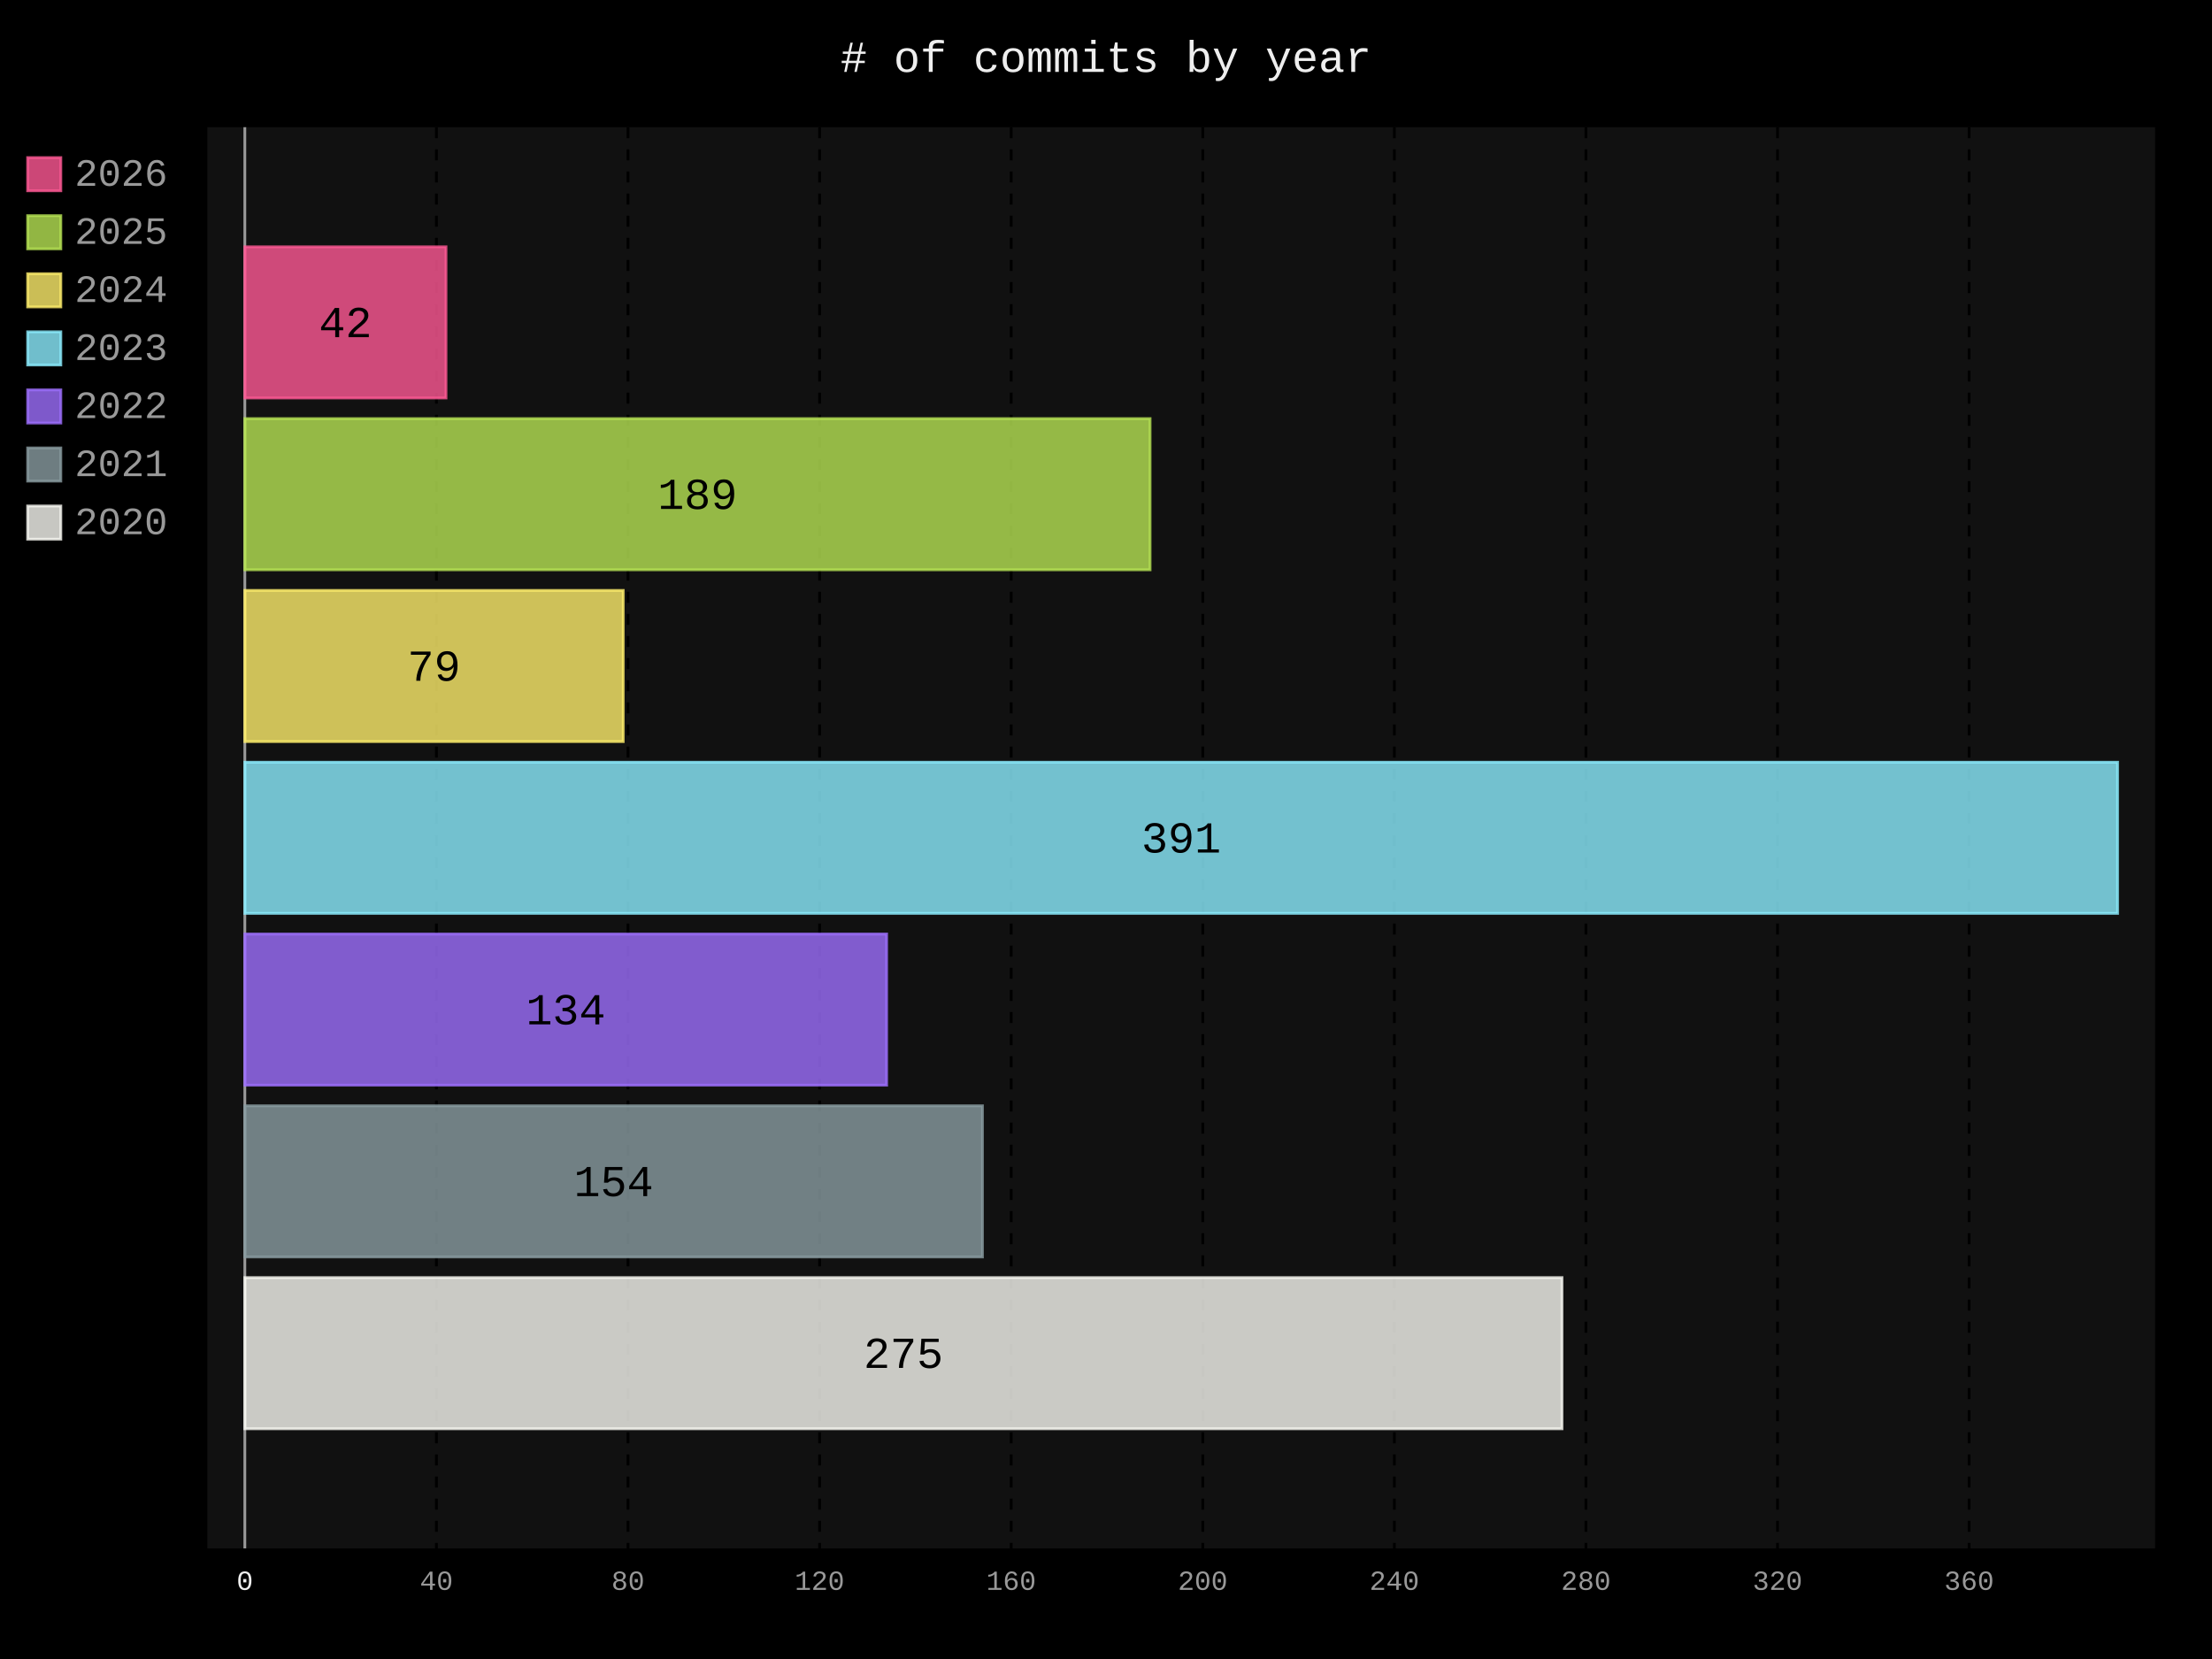
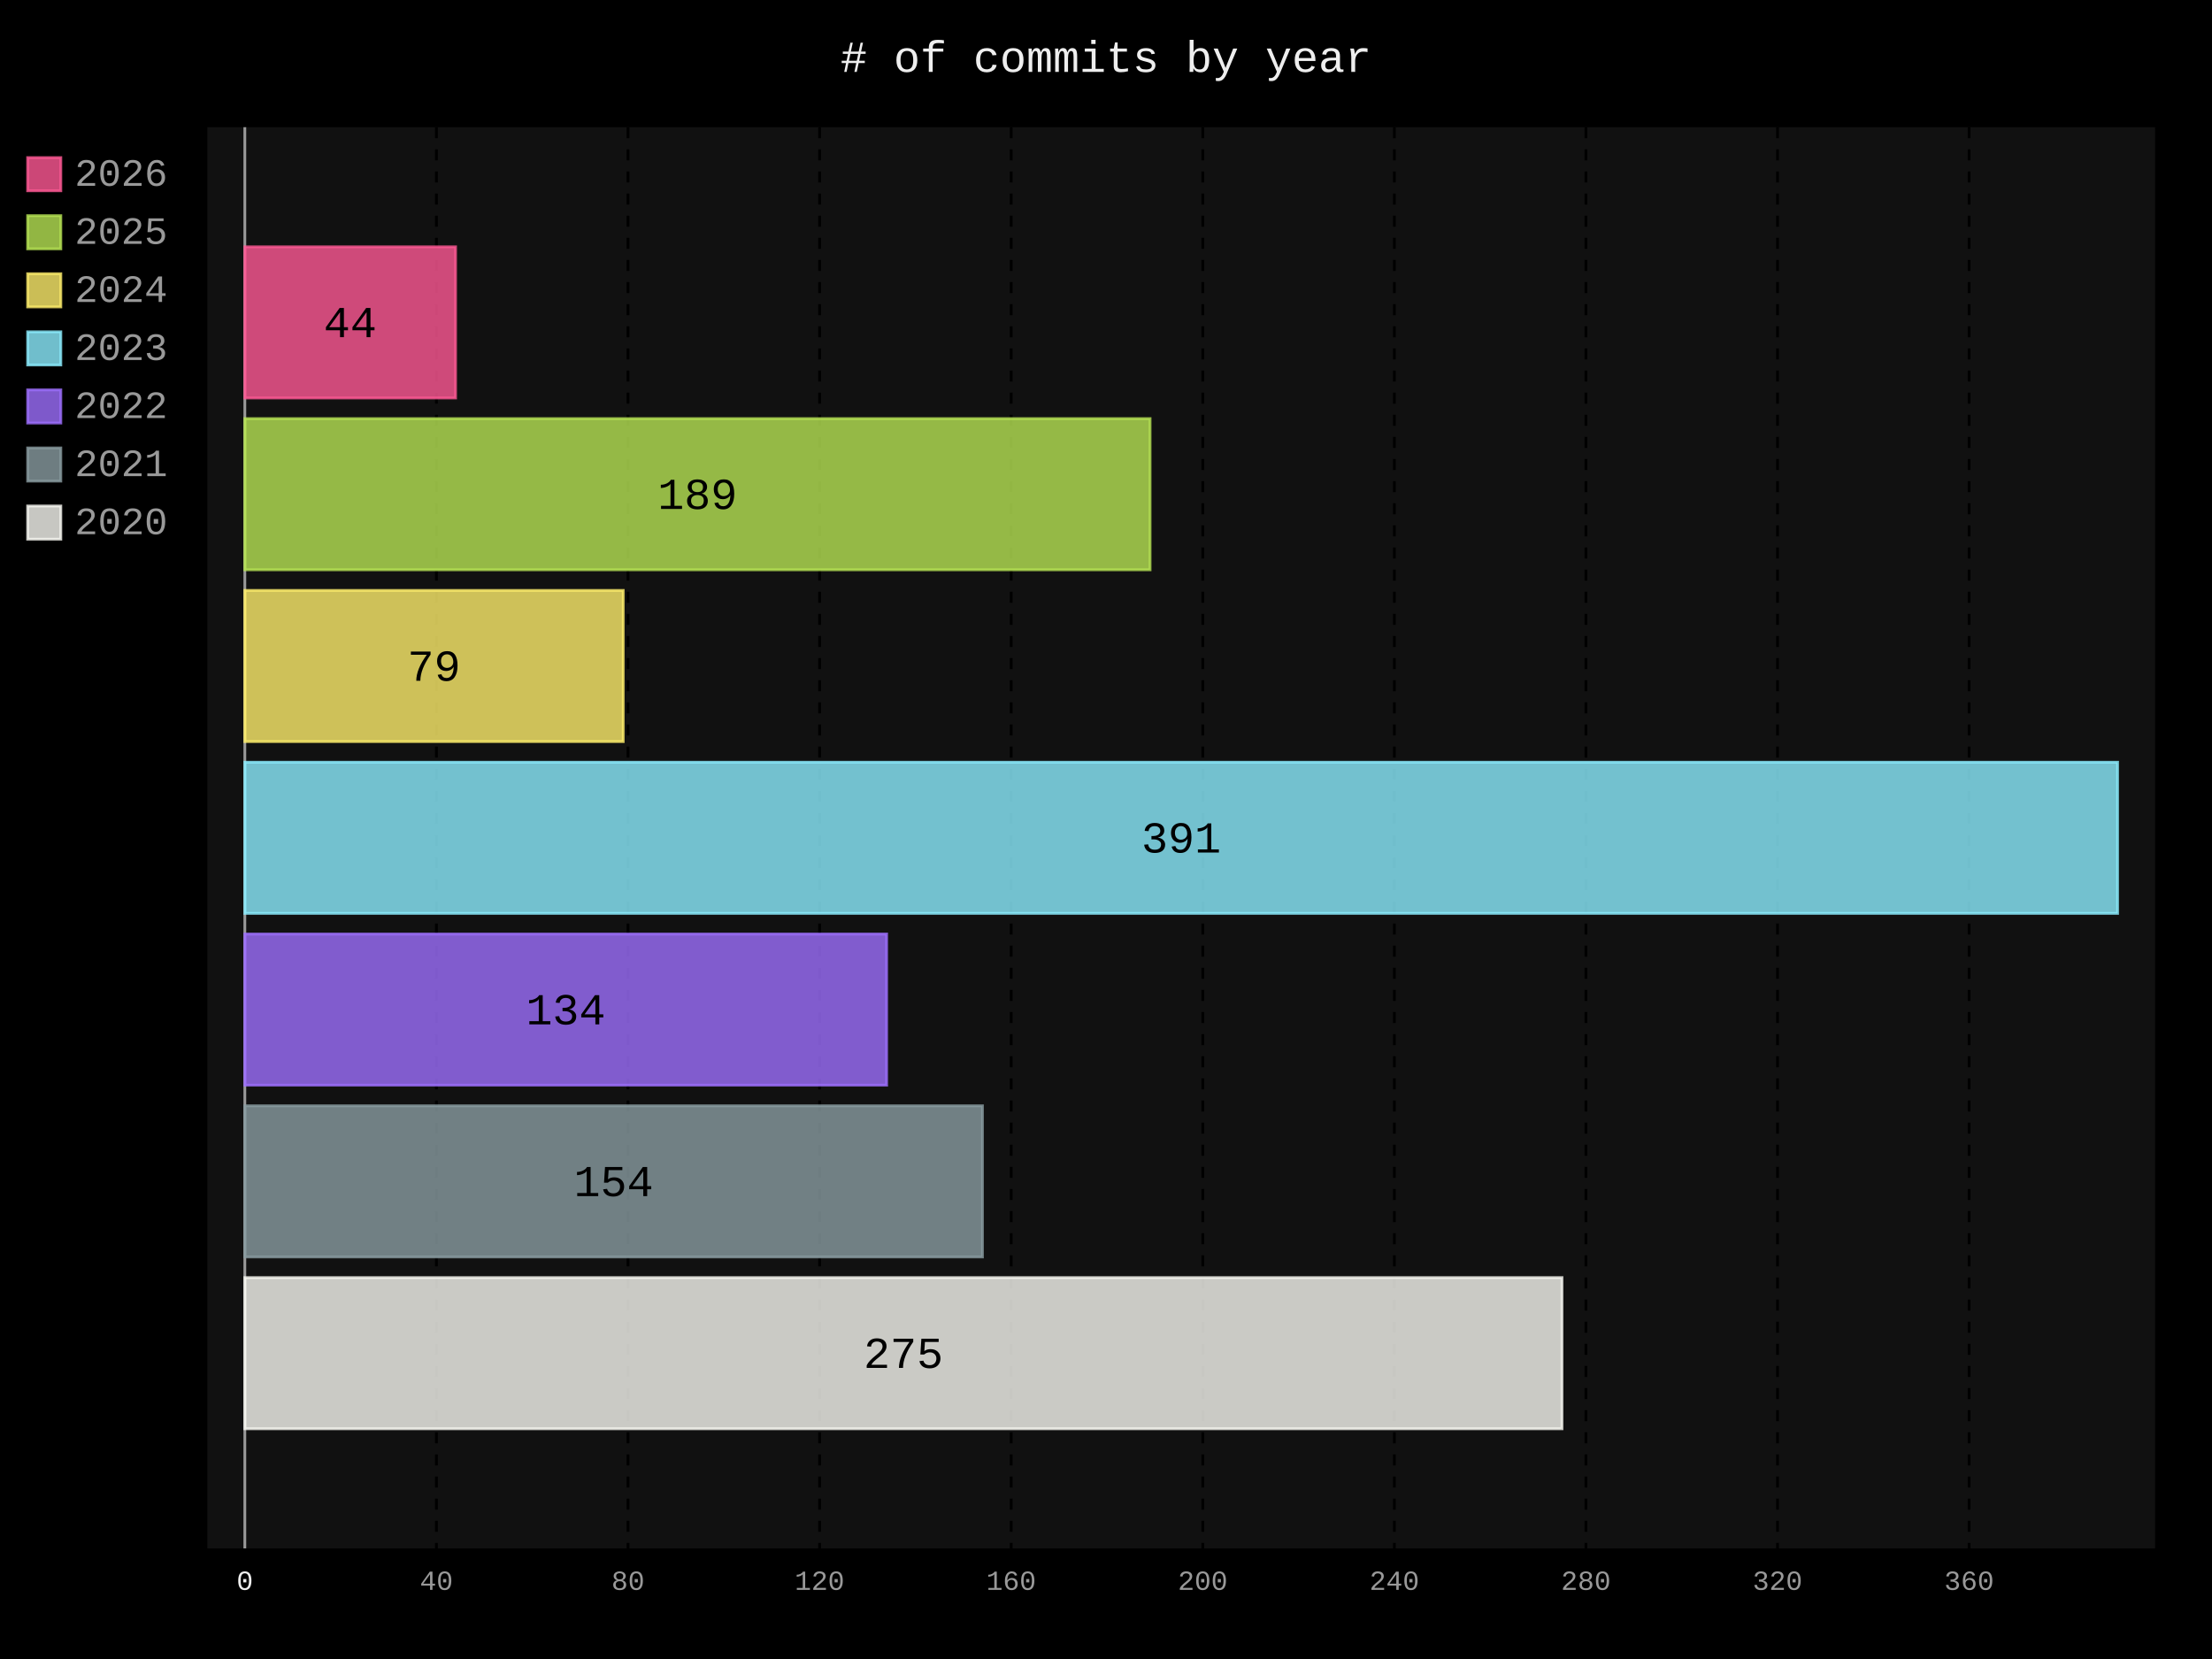
- <svg xmlns="http://www.w3.org/2000/svg" id="chart-674abac7-5ec3-45d9-a226-b83c1685a8b5" class="pygal-chart" viewBox="0 0 800 600">
+ <svg xmlns="http://www.w3.org/2000/svg" id="chart-139fd3da-2798-4f69-ad6a-8d1875c4ea08" class="pygal-chart" viewBox="0 0 800 600">
  <defs>
-     <style type="text/css">#chart-674abac7-5ec3-45d9-a226-b83c1685a8b5{-webkit-user-select:none;-webkit-font-smoothing:antialiased;font-family:Consolas,"Liberation Mono",Menlo,Courier,monospace}#chart-674abac7-5ec3-45d9-a226-b83c1685a8b5 .title{font-family:Consolas,"Liberation Mono",Menlo,Courier,monospace;font-size:16px}#chart-674abac7-5ec3-45d9-a226-b83c1685a8b5 .legends .legend text{font-family:Consolas,"Liberation Mono",Menlo,Courier,monospace;font-size:14px}#chart-674abac7-5ec3-45d9-a226-b83c1685a8b5 .axis text{font-family:Consolas,"Liberation Mono",Menlo,Courier,monospace;font-size:10px}#chart-674abac7-5ec3-45d9-a226-b83c1685a8b5 .axis text.major{font-family:Consolas,"Liberation Mono",Menlo,Courier,monospace;font-size:10px}#chart-674abac7-5ec3-45d9-a226-b83c1685a8b5 .text-overlay text.value{font-family:Consolas,"Liberation Mono",Menlo,Courier,monospace;font-size:16px}#chart-674abac7-5ec3-45d9-a226-b83c1685a8b5 .text-overlay text.label{font-family:Consolas,"Liberation Mono",Menlo,Courier,monospace;font-size:10px}#chart-674abac7-5ec3-45d9-a226-b83c1685a8b5 .tooltip{font-family:Consolas,"Liberation Mono",Menlo,Courier,monospace;font-size:14px}#chart-674abac7-5ec3-45d9-a226-b83c1685a8b5 text.no_data{font-family:Consolas,"Liberation Mono",Menlo,Courier,monospace;font-size:64px}
- #chart-674abac7-5ec3-45d9-a226-b83c1685a8b5{background-color:black}#chart-674abac7-5ec3-45d9-a226-b83c1685a8b5 path,#chart-674abac7-5ec3-45d9-a226-b83c1685a8b5 line,#chart-674abac7-5ec3-45d9-a226-b83c1685a8b5 rect,#chart-674abac7-5ec3-45d9-a226-b83c1685a8b5 circle{-webkit-transition:250ms;-moz-transition:250ms;transition:250ms}#chart-674abac7-5ec3-45d9-a226-b83c1685a8b5 .graph &gt; .background{fill:black}#chart-674abac7-5ec3-45d9-a226-b83c1685a8b5 .plot &gt; .background{fill:#111}#chart-674abac7-5ec3-45d9-a226-b83c1685a8b5 .graph{fill:#999}#chart-674abac7-5ec3-45d9-a226-b83c1685a8b5 text.no_data{fill:#eee}#chart-674abac7-5ec3-45d9-a226-b83c1685a8b5 .title{fill:#eee}#chart-674abac7-5ec3-45d9-a226-b83c1685a8b5 .legends .legend text{fill:#999}#chart-674abac7-5ec3-45d9-a226-b83c1685a8b5 .legends .legend:hover text{fill:#eee}#chart-674abac7-5ec3-45d9-a226-b83c1685a8b5 .axis .line{stroke:#eee}#chart-674abac7-5ec3-45d9-a226-b83c1685a8b5 .axis .guide.line{stroke:#555}#chart-674abac7-5ec3-45d9-a226-b83c1685a8b5 .axis .major.line{stroke:#999}#chart-674abac7-5ec3-45d9-a226-b83c1685a8b5 .axis text.major{fill:#eee}#chart-674abac7-5ec3-45d9-a226-b83c1685a8b5 .axis.y .guides:hover .guide.line,#chart-674abac7-5ec3-45d9-a226-b83c1685a8b5 .line-graph .axis.x .guides:hover .guide.line,#chart-674abac7-5ec3-45d9-a226-b83c1685a8b5 .stackedline-graph .axis.x .guides:hover .guide.line,#chart-674abac7-5ec3-45d9-a226-b83c1685a8b5 .xy-graph .axis.x .guides:hover .guide.line{stroke:#eee}#chart-674abac7-5ec3-45d9-a226-b83c1685a8b5 .axis .guides:hover text{fill:#eee}#chart-674abac7-5ec3-45d9-a226-b83c1685a8b5 .reactive{fill-opacity:.8;stroke-opacity:.8;stroke-width:1}#chart-674abac7-5ec3-45d9-a226-b83c1685a8b5 .ci{stroke:#999}#chart-674abac7-5ec3-45d9-a226-b83c1685a8b5 .reactive.active,#chart-674abac7-5ec3-45d9-a226-b83c1685a8b5 .active .reactive{fill-opacity:.4;stroke-opacity:.9;stroke-width:4}#chart-674abac7-5ec3-45d9-a226-b83c1685a8b5 .ci .reactive.active{stroke-width:1.5}#chart-674abac7-5ec3-45d9-a226-b83c1685a8b5 .series text{fill:#eee}#chart-674abac7-5ec3-45d9-a226-b83c1685a8b5 .tooltip rect{fill:#111;stroke:#eee;-webkit-transition:opacity 250ms;-moz-transition:opacity 250ms;transition:opacity 250ms}#chart-674abac7-5ec3-45d9-a226-b83c1685a8b5 .tooltip .label{fill:#999}#chart-674abac7-5ec3-45d9-a226-b83c1685a8b5 .tooltip .label{fill:#999}#chart-674abac7-5ec3-45d9-a226-b83c1685a8b5 .tooltip .legend{font-size:.8em;fill:#555}#chart-674abac7-5ec3-45d9-a226-b83c1685a8b5 .tooltip .x_label{font-size:.6em;fill:#eee}#chart-674abac7-5ec3-45d9-a226-b83c1685a8b5 .tooltip .xlink{font-size:.5em;text-decoration:underline}#chart-674abac7-5ec3-45d9-a226-b83c1685a8b5 .tooltip .value{font-size:1.5em}#chart-674abac7-5ec3-45d9-a226-b83c1685a8b5 .bound{font-size:.5em}#chart-674abac7-5ec3-45d9-a226-b83c1685a8b5 .max-value{font-size:.75em;fill:#555}#chart-674abac7-5ec3-45d9-a226-b83c1685a8b5 .map-element{fill:#111;stroke:#555 !important}#chart-674abac7-5ec3-45d9-a226-b83c1685a8b5 .map-element .reactive{fill-opacity:inherit;stroke-opacity:inherit}#chart-674abac7-5ec3-45d9-a226-b83c1685a8b5 .color-0,#chart-674abac7-5ec3-45d9-a226-b83c1685a8b5 .color-0 a:visited{stroke:#ff5995;fill:#ff5995}#chart-674abac7-5ec3-45d9-a226-b83c1685a8b5 .color-1,#chart-674abac7-5ec3-45d9-a226-b83c1685a8b5 .color-1 a:visited{stroke:#b6e354;fill:#b6e354}#chart-674abac7-5ec3-45d9-a226-b83c1685a8b5 .color-2,#chart-674abac7-5ec3-45d9-a226-b83c1685a8b5 .color-2 a:visited{stroke:#feed6c;fill:#feed6c}#chart-674abac7-5ec3-45d9-a226-b83c1685a8b5 .color-3,#chart-674abac7-5ec3-45d9-a226-b83c1685a8b5 .color-3 a:visited{stroke:#8cedff;fill:#8cedff}#chart-674abac7-5ec3-45d9-a226-b83c1685a8b5 .color-4,#chart-674abac7-5ec3-45d9-a226-b83c1685a8b5 .color-4 a:visited{stroke:#9e6ffe;fill:#9e6ffe}#chart-674abac7-5ec3-45d9-a226-b83c1685a8b5 .color-5,#chart-674abac7-5ec3-45d9-a226-b83c1685a8b5 .color-5 a:visited{stroke:#899ca1;fill:#899ca1}#chart-674abac7-5ec3-45d9-a226-b83c1685a8b5 .color-6,#chart-674abac7-5ec3-45d9-a226-b83c1685a8b5 .color-6 a:visited{stroke:#f8f8f2;fill:#f8f8f2}#chart-674abac7-5ec3-45d9-a226-b83c1685a8b5 .text-overlay .color-0 text{fill:black}#chart-674abac7-5ec3-45d9-a226-b83c1685a8b5 .text-overlay .color-1 text{fill:black}#chart-674abac7-5ec3-45d9-a226-b83c1685a8b5 .text-overlay .color-2 text{fill:black}#chart-674abac7-5ec3-45d9-a226-b83c1685a8b5 .text-overlay .color-3 text{fill:black}#chart-674abac7-5ec3-45d9-a226-b83c1685a8b5 .text-overlay .color-4 text{fill:black}#chart-674abac7-5ec3-45d9-a226-b83c1685a8b5 .text-overlay .color-5 text{fill:black}#chart-674abac7-5ec3-45d9-a226-b83c1685a8b5 .text-overlay .color-6 text{fill:black}
- #chart-674abac7-5ec3-45d9-a226-b83c1685a8b5 text.no_data{text-anchor:middle}#chart-674abac7-5ec3-45d9-a226-b83c1685a8b5 .guide.line{fill:none}#chart-674abac7-5ec3-45d9-a226-b83c1685a8b5 .centered{text-anchor:middle}#chart-674abac7-5ec3-45d9-a226-b83c1685a8b5 .title{text-anchor:middle}#chart-674abac7-5ec3-45d9-a226-b83c1685a8b5 .legends .legend text{fill-opacity:1}#chart-674abac7-5ec3-45d9-a226-b83c1685a8b5 .axis.x text{text-anchor:middle}#chart-674abac7-5ec3-45d9-a226-b83c1685a8b5 .axis.x:not(.web) text[transform]{text-anchor:start}#chart-674abac7-5ec3-45d9-a226-b83c1685a8b5 .axis.x:not(.web) text[transform].backwards{text-anchor:end}#chart-674abac7-5ec3-45d9-a226-b83c1685a8b5 .axis.y text{text-anchor:end}#chart-674abac7-5ec3-45d9-a226-b83c1685a8b5 .axis.y text[transform].backwards{text-anchor:start}#chart-674abac7-5ec3-45d9-a226-b83c1685a8b5 .axis.y2 text{text-anchor:start}#chart-674abac7-5ec3-45d9-a226-b83c1685a8b5 .axis.y2 text[transform].backwards{text-anchor:end}#chart-674abac7-5ec3-45d9-a226-b83c1685a8b5 .axis .guide.line{stroke-dasharray:4,4;stroke:black}#chart-674abac7-5ec3-45d9-a226-b83c1685a8b5 .axis .major.guide.line{stroke-dasharray:6,6;stroke:black}#chart-674abac7-5ec3-45d9-a226-b83c1685a8b5 .horizontal .axis.y .guide.line,#chart-674abac7-5ec3-45d9-a226-b83c1685a8b5 .horizontal .axis.y2 .guide.line,#chart-674abac7-5ec3-45d9-a226-b83c1685a8b5 .vertical .axis.x .guide.line{opacity:0}#chart-674abac7-5ec3-45d9-a226-b83c1685a8b5 .horizontal .axis.always_show .guide.line,#chart-674abac7-5ec3-45d9-a226-b83c1685a8b5 .vertical .axis.always_show .guide.line{opacity:1 !important}#chart-674abac7-5ec3-45d9-a226-b83c1685a8b5 .axis.y .guides:hover .guide.line,#chart-674abac7-5ec3-45d9-a226-b83c1685a8b5 .axis.y2 .guides:hover .guide.line,#chart-674abac7-5ec3-45d9-a226-b83c1685a8b5 .axis.x .guides:hover .guide.line{opacity:1}#chart-674abac7-5ec3-45d9-a226-b83c1685a8b5 .axis .guides:hover text{opacity:1}#chart-674abac7-5ec3-45d9-a226-b83c1685a8b5 .nofill{fill:none}#chart-674abac7-5ec3-45d9-a226-b83c1685a8b5 .subtle-fill{fill-opacity:.2}#chart-674abac7-5ec3-45d9-a226-b83c1685a8b5 .dot{stroke-width:1px;fill-opacity:1;stroke-opacity:1}#chart-674abac7-5ec3-45d9-a226-b83c1685a8b5 .dot.active{stroke-width:5px}#chart-674abac7-5ec3-45d9-a226-b83c1685a8b5 .dot.negative{fill:transparent}#chart-674abac7-5ec3-45d9-a226-b83c1685a8b5 text,#chart-674abac7-5ec3-45d9-a226-b83c1685a8b5 tspan{stroke:none !important}#chart-674abac7-5ec3-45d9-a226-b83c1685a8b5 .series text.active{opacity:1}#chart-674abac7-5ec3-45d9-a226-b83c1685a8b5 .tooltip rect{fill-opacity:.95;stroke-width:.5}#chart-674abac7-5ec3-45d9-a226-b83c1685a8b5 .tooltip text{fill-opacity:1}#chart-674abac7-5ec3-45d9-a226-b83c1685a8b5 .showable{visibility:hidden}#chart-674abac7-5ec3-45d9-a226-b83c1685a8b5 .showable.shown{visibility:visible}#chart-674abac7-5ec3-45d9-a226-b83c1685a8b5 .gauge-background{fill:rgba(229,229,229,1);stroke:none}#chart-674abac7-5ec3-45d9-a226-b83c1685a8b5 .bg-lines{stroke:black;stroke-width:2px}</style>
+     <style type="text/css">#chart-139fd3da-2798-4f69-ad6a-8d1875c4ea08{-webkit-user-select:none;-webkit-font-smoothing:antialiased;font-family:Consolas,"Liberation Mono",Menlo,Courier,monospace}#chart-139fd3da-2798-4f69-ad6a-8d1875c4ea08 .title{font-family:Consolas,"Liberation Mono",Menlo,Courier,monospace;font-size:16px}#chart-139fd3da-2798-4f69-ad6a-8d1875c4ea08 .legends .legend text{font-family:Consolas,"Liberation Mono",Menlo,Courier,monospace;font-size:14px}#chart-139fd3da-2798-4f69-ad6a-8d1875c4ea08 .axis text{font-family:Consolas,"Liberation Mono",Menlo,Courier,monospace;font-size:10px}#chart-139fd3da-2798-4f69-ad6a-8d1875c4ea08 .axis text.major{font-family:Consolas,"Liberation Mono",Menlo,Courier,monospace;font-size:10px}#chart-139fd3da-2798-4f69-ad6a-8d1875c4ea08 .text-overlay text.value{font-family:Consolas,"Liberation Mono",Menlo,Courier,monospace;font-size:16px}#chart-139fd3da-2798-4f69-ad6a-8d1875c4ea08 .text-overlay text.label{font-family:Consolas,"Liberation Mono",Menlo,Courier,monospace;font-size:10px}#chart-139fd3da-2798-4f69-ad6a-8d1875c4ea08 .tooltip{font-family:Consolas,"Liberation Mono",Menlo,Courier,monospace;font-size:14px}#chart-139fd3da-2798-4f69-ad6a-8d1875c4ea08 text.no_data{font-family:Consolas,"Liberation Mono",Menlo,Courier,monospace;font-size:64px}
+ #chart-139fd3da-2798-4f69-ad6a-8d1875c4ea08{background-color:black}#chart-139fd3da-2798-4f69-ad6a-8d1875c4ea08 path,#chart-139fd3da-2798-4f69-ad6a-8d1875c4ea08 line,#chart-139fd3da-2798-4f69-ad6a-8d1875c4ea08 rect,#chart-139fd3da-2798-4f69-ad6a-8d1875c4ea08 circle{-webkit-transition:250ms;-moz-transition:250ms;transition:250ms}#chart-139fd3da-2798-4f69-ad6a-8d1875c4ea08 .graph &gt; .background{fill:black}#chart-139fd3da-2798-4f69-ad6a-8d1875c4ea08 .plot &gt; .background{fill:#111}#chart-139fd3da-2798-4f69-ad6a-8d1875c4ea08 .graph{fill:#999}#chart-139fd3da-2798-4f69-ad6a-8d1875c4ea08 text.no_data{fill:#eee}#chart-139fd3da-2798-4f69-ad6a-8d1875c4ea08 .title{fill:#eee}#chart-139fd3da-2798-4f69-ad6a-8d1875c4ea08 .legends .legend text{fill:#999}#chart-139fd3da-2798-4f69-ad6a-8d1875c4ea08 .legends .legend:hover text{fill:#eee}#chart-139fd3da-2798-4f69-ad6a-8d1875c4ea08 .axis .line{stroke:#eee}#chart-139fd3da-2798-4f69-ad6a-8d1875c4ea08 .axis .guide.line{stroke:#555}#chart-139fd3da-2798-4f69-ad6a-8d1875c4ea08 .axis .major.line{stroke:#999}#chart-139fd3da-2798-4f69-ad6a-8d1875c4ea08 .axis text.major{fill:#eee}#chart-139fd3da-2798-4f69-ad6a-8d1875c4ea08 .axis.y .guides:hover .guide.line,#chart-139fd3da-2798-4f69-ad6a-8d1875c4ea08 .line-graph .axis.x .guides:hover .guide.line,#chart-139fd3da-2798-4f69-ad6a-8d1875c4ea08 .stackedline-graph .axis.x .guides:hover .guide.line,#chart-139fd3da-2798-4f69-ad6a-8d1875c4ea08 .xy-graph .axis.x .guides:hover .guide.line{stroke:#eee}#chart-139fd3da-2798-4f69-ad6a-8d1875c4ea08 .axis .guides:hover text{fill:#eee}#chart-139fd3da-2798-4f69-ad6a-8d1875c4ea08 .reactive{fill-opacity:.8;stroke-opacity:.8;stroke-width:1}#chart-139fd3da-2798-4f69-ad6a-8d1875c4ea08 .ci{stroke:#999}#chart-139fd3da-2798-4f69-ad6a-8d1875c4ea08 .reactive.active,#chart-139fd3da-2798-4f69-ad6a-8d1875c4ea08 .active .reactive{fill-opacity:.4;stroke-opacity:.9;stroke-width:4}#chart-139fd3da-2798-4f69-ad6a-8d1875c4ea08 .ci .reactive.active{stroke-width:1.5}#chart-139fd3da-2798-4f69-ad6a-8d1875c4ea08 .series text{fill:#eee}#chart-139fd3da-2798-4f69-ad6a-8d1875c4ea08 .tooltip rect{fill:#111;stroke:#eee;-webkit-transition:opacity 250ms;-moz-transition:opacity 250ms;transition:opacity 250ms}#chart-139fd3da-2798-4f69-ad6a-8d1875c4ea08 .tooltip .label{fill:#999}#chart-139fd3da-2798-4f69-ad6a-8d1875c4ea08 .tooltip .label{fill:#999}#chart-139fd3da-2798-4f69-ad6a-8d1875c4ea08 .tooltip .legend{font-size:.8em;fill:#555}#chart-139fd3da-2798-4f69-ad6a-8d1875c4ea08 .tooltip .x_label{font-size:.6em;fill:#eee}#chart-139fd3da-2798-4f69-ad6a-8d1875c4ea08 .tooltip .xlink{font-size:.5em;text-decoration:underline}#chart-139fd3da-2798-4f69-ad6a-8d1875c4ea08 .tooltip .value{font-size:1.5em}#chart-139fd3da-2798-4f69-ad6a-8d1875c4ea08 .bound{font-size:.5em}#chart-139fd3da-2798-4f69-ad6a-8d1875c4ea08 .max-value{font-size:.75em;fill:#555}#chart-139fd3da-2798-4f69-ad6a-8d1875c4ea08 .map-element{fill:#111;stroke:#555 !important}#chart-139fd3da-2798-4f69-ad6a-8d1875c4ea08 .map-element .reactive{fill-opacity:inherit;stroke-opacity:inherit}#chart-139fd3da-2798-4f69-ad6a-8d1875c4ea08 .color-0,#chart-139fd3da-2798-4f69-ad6a-8d1875c4ea08 .color-0 a:visited{stroke:#ff5995;fill:#ff5995}#chart-139fd3da-2798-4f69-ad6a-8d1875c4ea08 .color-1,#chart-139fd3da-2798-4f69-ad6a-8d1875c4ea08 .color-1 a:visited{stroke:#b6e354;fill:#b6e354}#chart-139fd3da-2798-4f69-ad6a-8d1875c4ea08 .color-2,#chart-139fd3da-2798-4f69-ad6a-8d1875c4ea08 .color-2 a:visited{stroke:#feed6c;fill:#feed6c}#chart-139fd3da-2798-4f69-ad6a-8d1875c4ea08 .color-3,#chart-139fd3da-2798-4f69-ad6a-8d1875c4ea08 .color-3 a:visited{stroke:#8cedff;fill:#8cedff}#chart-139fd3da-2798-4f69-ad6a-8d1875c4ea08 .color-4,#chart-139fd3da-2798-4f69-ad6a-8d1875c4ea08 .color-4 a:visited{stroke:#9e6ffe;fill:#9e6ffe}#chart-139fd3da-2798-4f69-ad6a-8d1875c4ea08 .color-5,#chart-139fd3da-2798-4f69-ad6a-8d1875c4ea08 .color-5 a:visited{stroke:#899ca1;fill:#899ca1}#chart-139fd3da-2798-4f69-ad6a-8d1875c4ea08 .color-6,#chart-139fd3da-2798-4f69-ad6a-8d1875c4ea08 .color-6 a:visited{stroke:#f8f8f2;fill:#f8f8f2}#chart-139fd3da-2798-4f69-ad6a-8d1875c4ea08 .text-overlay .color-0 text{fill:black}#chart-139fd3da-2798-4f69-ad6a-8d1875c4ea08 .text-overlay .color-1 text{fill:black}#chart-139fd3da-2798-4f69-ad6a-8d1875c4ea08 .text-overlay .color-2 text{fill:black}#chart-139fd3da-2798-4f69-ad6a-8d1875c4ea08 .text-overlay .color-3 text{fill:black}#chart-139fd3da-2798-4f69-ad6a-8d1875c4ea08 .text-overlay .color-4 text{fill:black}#chart-139fd3da-2798-4f69-ad6a-8d1875c4ea08 .text-overlay .color-5 text{fill:black}#chart-139fd3da-2798-4f69-ad6a-8d1875c4ea08 .text-overlay .color-6 text{fill:black}
+ #chart-139fd3da-2798-4f69-ad6a-8d1875c4ea08 text.no_data{text-anchor:middle}#chart-139fd3da-2798-4f69-ad6a-8d1875c4ea08 .guide.line{fill:none}#chart-139fd3da-2798-4f69-ad6a-8d1875c4ea08 .centered{text-anchor:middle}#chart-139fd3da-2798-4f69-ad6a-8d1875c4ea08 .title{text-anchor:middle}#chart-139fd3da-2798-4f69-ad6a-8d1875c4ea08 .legends .legend text{fill-opacity:1}#chart-139fd3da-2798-4f69-ad6a-8d1875c4ea08 .axis.x text{text-anchor:middle}#chart-139fd3da-2798-4f69-ad6a-8d1875c4ea08 .axis.x:not(.web) text[transform]{text-anchor:start}#chart-139fd3da-2798-4f69-ad6a-8d1875c4ea08 .axis.x:not(.web) text[transform].backwards{text-anchor:end}#chart-139fd3da-2798-4f69-ad6a-8d1875c4ea08 .axis.y text{text-anchor:end}#chart-139fd3da-2798-4f69-ad6a-8d1875c4ea08 .axis.y text[transform].backwards{text-anchor:start}#chart-139fd3da-2798-4f69-ad6a-8d1875c4ea08 .axis.y2 text{text-anchor:start}#chart-139fd3da-2798-4f69-ad6a-8d1875c4ea08 .axis.y2 text[transform].backwards{text-anchor:end}#chart-139fd3da-2798-4f69-ad6a-8d1875c4ea08 .axis .guide.line{stroke-dasharray:4,4;stroke:black}#chart-139fd3da-2798-4f69-ad6a-8d1875c4ea08 .axis .major.guide.line{stroke-dasharray:6,6;stroke:black}#chart-139fd3da-2798-4f69-ad6a-8d1875c4ea08 .horizontal .axis.y .guide.line,#chart-139fd3da-2798-4f69-ad6a-8d1875c4ea08 .horizontal .axis.y2 .guide.line,#chart-139fd3da-2798-4f69-ad6a-8d1875c4ea08 .vertical .axis.x .guide.line{opacity:0}#chart-139fd3da-2798-4f69-ad6a-8d1875c4ea08 .horizontal .axis.always_show .guide.line,#chart-139fd3da-2798-4f69-ad6a-8d1875c4ea08 .vertical .axis.always_show .guide.line{opacity:1 !important}#chart-139fd3da-2798-4f69-ad6a-8d1875c4ea08 .axis.y .guides:hover .guide.line,#chart-139fd3da-2798-4f69-ad6a-8d1875c4ea08 .axis.y2 .guides:hover .guide.line,#chart-139fd3da-2798-4f69-ad6a-8d1875c4ea08 .axis.x .guides:hover .guide.line{opacity:1}#chart-139fd3da-2798-4f69-ad6a-8d1875c4ea08 .axis .guides:hover text{opacity:1}#chart-139fd3da-2798-4f69-ad6a-8d1875c4ea08 .nofill{fill:none}#chart-139fd3da-2798-4f69-ad6a-8d1875c4ea08 .subtle-fill{fill-opacity:.2}#chart-139fd3da-2798-4f69-ad6a-8d1875c4ea08 .dot{stroke-width:1px;fill-opacity:1;stroke-opacity:1}#chart-139fd3da-2798-4f69-ad6a-8d1875c4ea08 .dot.active{stroke-width:5px}#chart-139fd3da-2798-4f69-ad6a-8d1875c4ea08 .dot.negative{fill:transparent}#chart-139fd3da-2798-4f69-ad6a-8d1875c4ea08 text,#chart-139fd3da-2798-4f69-ad6a-8d1875c4ea08 tspan{stroke:none !important}#chart-139fd3da-2798-4f69-ad6a-8d1875c4ea08 .series text.active{opacity:1}#chart-139fd3da-2798-4f69-ad6a-8d1875c4ea08 .tooltip rect{fill-opacity:.95;stroke-width:.5}#chart-139fd3da-2798-4f69-ad6a-8d1875c4ea08 .tooltip text{fill-opacity:1}#chart-139fd3da-2798-4f69-ad6a-8d1875c4ea08 .showable{visibility:hidden}#chart-139fd3da-2798-4f69-ad6a-8d1875c4ea08 .showable.shown{visibility:visible}#chart-139fd3da-2798-4f69-ad6a-8d1875c4ea08 .gauge-background{fill:rgba(229,229,229,1);stroke:none}#chart-139fd3da-2798-4f69-ad6a-8d1875c4ea08 .bg-lines{stroke:black;stroke-width:2px}</style>
  </defs>
  <g class="graph horizontalbar-graph horizontal">
    <rect x="0" y="0" width="800" height="600" class="background" />
    <g transform="translate(75, 46)" class="plot">
      <rect x="0" y="0" width="704.4" height="514" class="background" />
      <g class="axis x always_show">
        <g class="guides">
          <path d="M13.546 0 v514" class="axis major line" />
          <text x="13.546" y="529.0" class="major">0</text>
        </g>
        <g class="guides">
          <path d="M82.836 0 v514" class="guide line" />
          <text x="82.836" y="529.0" class="">40</text>
        </g>
        <g class="guides">
          <path d="M152.126 0 v514" class="guide line" />
          <text x="152.126" y="529.0" class="">80</text>
        </g>
        <g class="guides">
          <path d="M221.416 0 v514" class="guide line" />
          <text x="221.416" y="529.0" class="">120</text>
        </g>
        <g class="guides">
          <path d="M290.705 0 v514" class="guide line" />
          <text x="290.705" y="529.0" class="">160</text>
        </g>
        <g class="guides">
          <path d="M359.995 0 v514" class="guide line" />
          <text x="359.995" y="529.0" class="">200</text>
        </g>
        <g class="guides">
          <path d="M429.285 0 v514" class="guide line" />
          <text x="429.285" y="529.0" class="">240</text>
        </g>
        <g class="guides">
          <path d="M498.575 0 v514" class="guide line" />
          <text x="498.575" y="529.0" class="">280</text>
        </g>
        <g class="guides">
          <path d="M567.864 0 v514" class="guide line" />
          <text x="567.864" y="529.0" class="">320</text>
        </g>
        <g class="guides">
          <path d="M637.154 0 v514" class="guide line" />
          <text x="637.154" y="529.0" class="">360</text>
        </g>
      </g>
      <g class="series serie-6 color-6">
        <g class="bars">
          <g class="bar">
            <rect x="13.546" y="416.058" rx="0" ry="0" width="476.367" height="54.676" class="rect reactive tooltip-trigger" />
          </g>
        </g>
      </g>
      <g class="series serie-5 color-5">
        <g class="bars">
          <g class="bar">
            <rect x="13.546" y="353.926" rx="0" ry="0" width="266.766" height="54.676" class="rect reactive tooltip-trigger" />
          </g>
        </g>
      </g>
      <g class="series serie-4 color-4">
        <g class="bars">
          <g class="bar">
            <rect x="13.546" y="291.794" rx="0" ry="0" width="232.121" height="54.676" class="rect reactive tooltip-trigger" />
          </g>
        </g>
      </g>
      <g class="series serie-3 color-3">
        <g class="bars">
          <g class="bar">
            <rect x="13.546" y="229.662" rx="0" ry="0" width="677.308" height="54.676" class="rect reactive tooltip-trigger" />
          </g>
        </g>
      </g>
      <g class="series serie-2 color-2">
        <g class="bars">
          <g class="bar">
            <rect x="13.546" y="167.53" rx="0" ry="0" width="136.847" height="54.676" class="rect reactive tooltip-trigger" />
          </g>
        </g>
      </g>
      <g class="series serie-1 color-1">
        <g class="bars">
          <g class="bar">
            <rect x="13.546" y="105.398" rx="0" ry="0" width="327.394" height="54.676" class="rect reactive tooltip-trigger" />
          </g>
        </g>
      </g>
      <g class="series serie-0 color-0">
        <g class="bars">
          <g class="bar">
-             <rect x="13.546" y="43.266" rx="0" ry="0" width="72.754" height="54.676" class="rect reactive tooltip-trigger" />
+             <rect x="13.546" y="43.266" rx="0" ry="0" width="76.219" height="54.676" class="rect reactive tooltip-trigger" />
          </g>
        </g>
      </g>
    </g>
    <g class="titles">
      <text x="400.0" y="26" class="title plot_title"># of commits by year</text>
    </g>
    <g transform="translate(75, 46)" class="plot overlay">
      <g class="series serie-6 color-6" />
      <g class="series serie-5 color-5" />
      <g class="series serie-4 color-4" />
      <g class="series serie-3 color-3" />
      <g class="series serie-2 color-2" />
      <g class="series serie-1 color-1" />
      <g class="series serie-0 color-0" />
    </g>
    <g transform="translate(75, 46)" class="plot text-overlay">
      <g class="series serie-6 color-6">
        <text text-anchor="middle" x="251.73" y="448.729" class="value">275</text>
      </g>
      <g class="series serie-5 color-5">
        <text text-anchor="middle" x="146.929" y="386.597" class="value">154</text>
      </g>
      <g class="series serie-4 color-4">
        <text text-anchor="middle" x="129.607" y="324.465" class="value">134</text>
      </g>
      <g class="series serie-3 color-3">
        <text text-anchor="middle" x="352.2" y="262.333" class="value">391</text>
      </g>
      <g class="series serie-2 color-2">
        <text text-anchor="middle" x="81.97" y="200.201" class="value">79</text>
      </g>
      <g class="series serie-1 color-1">
        <text text-anchor="middle" x="177.243" y="138.07" class="value">189</text>
      </g>
      <g class="series serie-0 color-0">
-         <text text-anchor="middle" x="49.923" y="75.938" class="value">42</text>
+         <text text-anchor="middle" x="51.656" y="75.938" class="value">44</text>
      </g>
    </g>
    <g transform="translate(75, 46)" class="plot tooltip-overlay">
      <g transform="translate(0 0)" style="opacity: 0" class="tooltip">
        <rect rx="0" ry="0" width="0" height="0" class="tooltip-box" />
        <g class="text" />
      </g>
    </g>
    <g transform="translate(10, 56)" class="legends">
      <g id="activate-serie-0" class="legend reactive activate-serie">
        <rect x="0.0" y="1.0" width="12" height="12" class="color-0 reactive" />
        <text x="17.0" y="11.2">2026</text>
      </g>
      <g id="activate-serie-1" class="legend reactive activate-serie">
        <rect x="0.0" y="22.0" width="12" height="12" class="color-1 reactive" />
        <text x="17.0" y="32.2">2025</text>
      </g>
      <g id="activate-serie-2" class="legend reactive activate-serie">
        <rect x="0.0" y="43.0" width="12" height="12" class="color-2 reactive" />
        <text x="17.0" y="53.2">2024</text>
      </g>
      <g id="activate-serie-3" class="legend reactive activate-serie">
        <rect x="0.0" y="64.0" width="12" height="12" class="color-3 reactive" />
        <text x="17.0" y="74.2">2023</text>
      </g>
      <g id="activate-serie-4" class="legend reactive activate-serie">
        <rect x="0.0" y="85.0" width="12" height="12" class="color-4 reactive" />
        <text x="17.0" y="95.2">2022</text>
      </g>
      <g id="activate-serie-5" class="legend reactive activate-serie">
        <rect x="0.0" y="106.0" width="12" height="12" class="color-5 reactive" />
        <text x="17.0" y="116.2">2021</text>
      </g>
      <g id="activate-serie-6" class="legend reactive activate-serie">
        <rect x="0.0" y="127.0" width="12" height="12" class="color-6 reactive" />
        <text x="17.0" y="137.2">2020</text>
      </g>
    </g>
    <g transform="translate(790, 56)" class="legends" />
  </g>
</svg>
